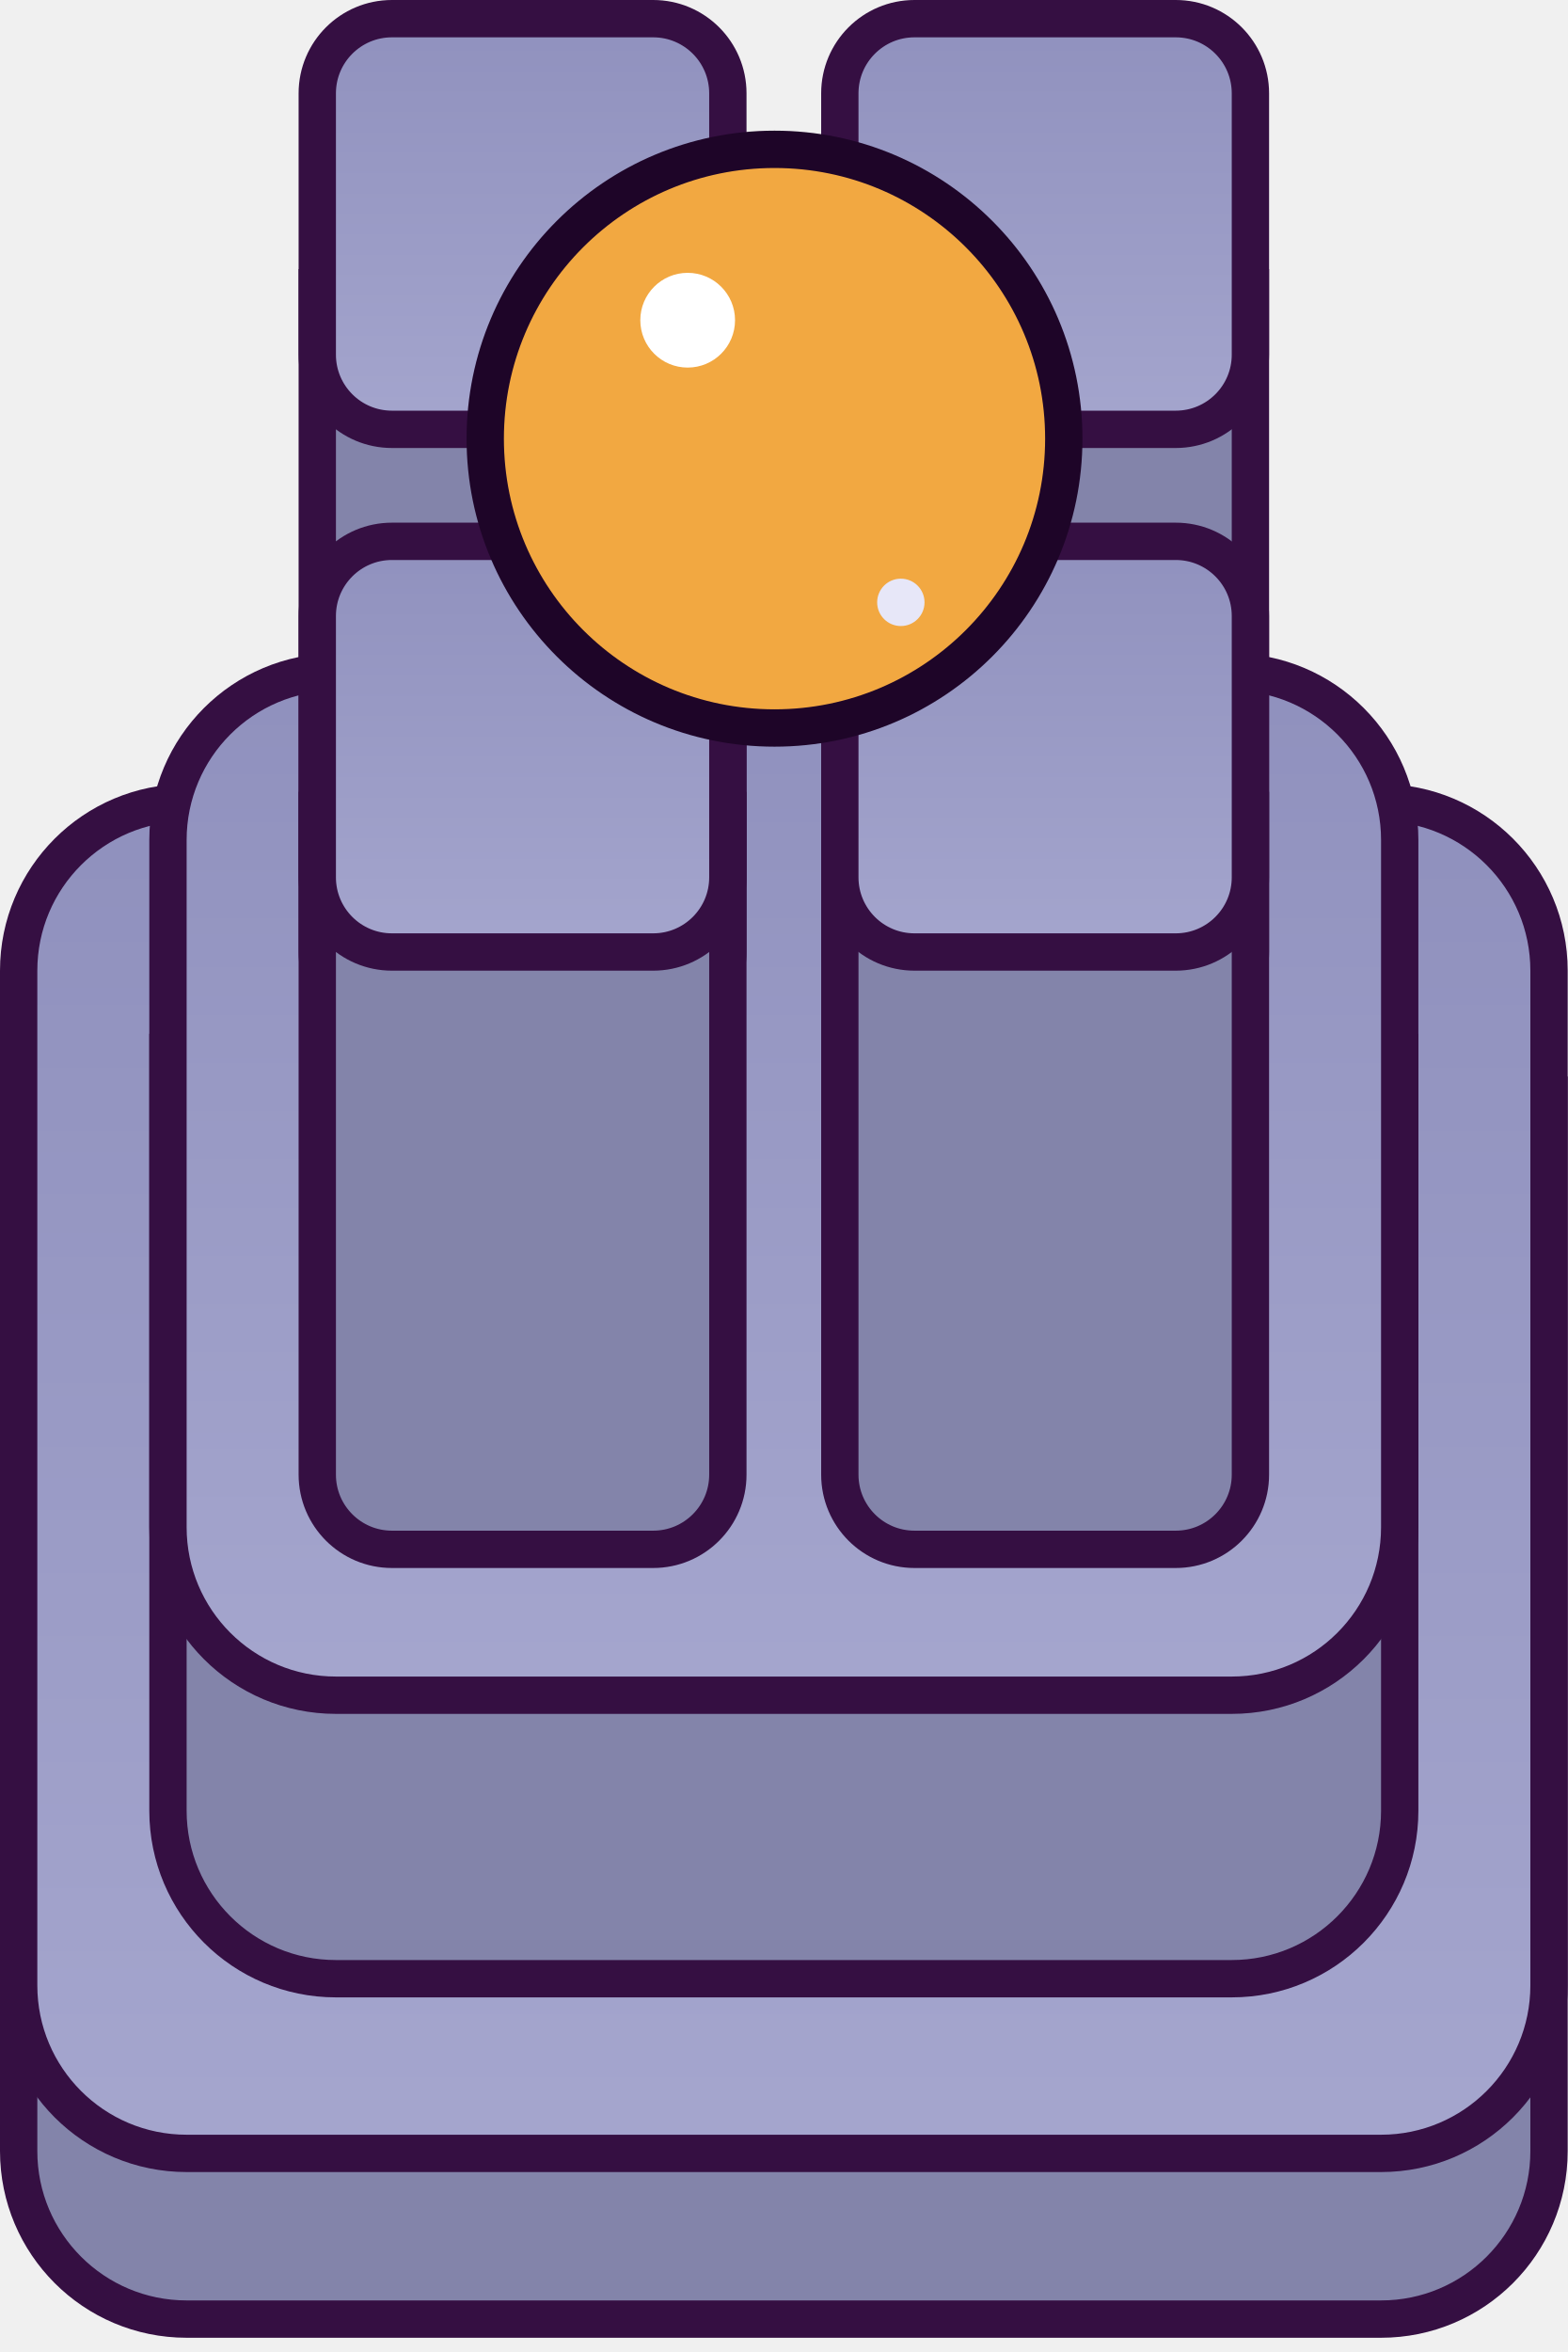
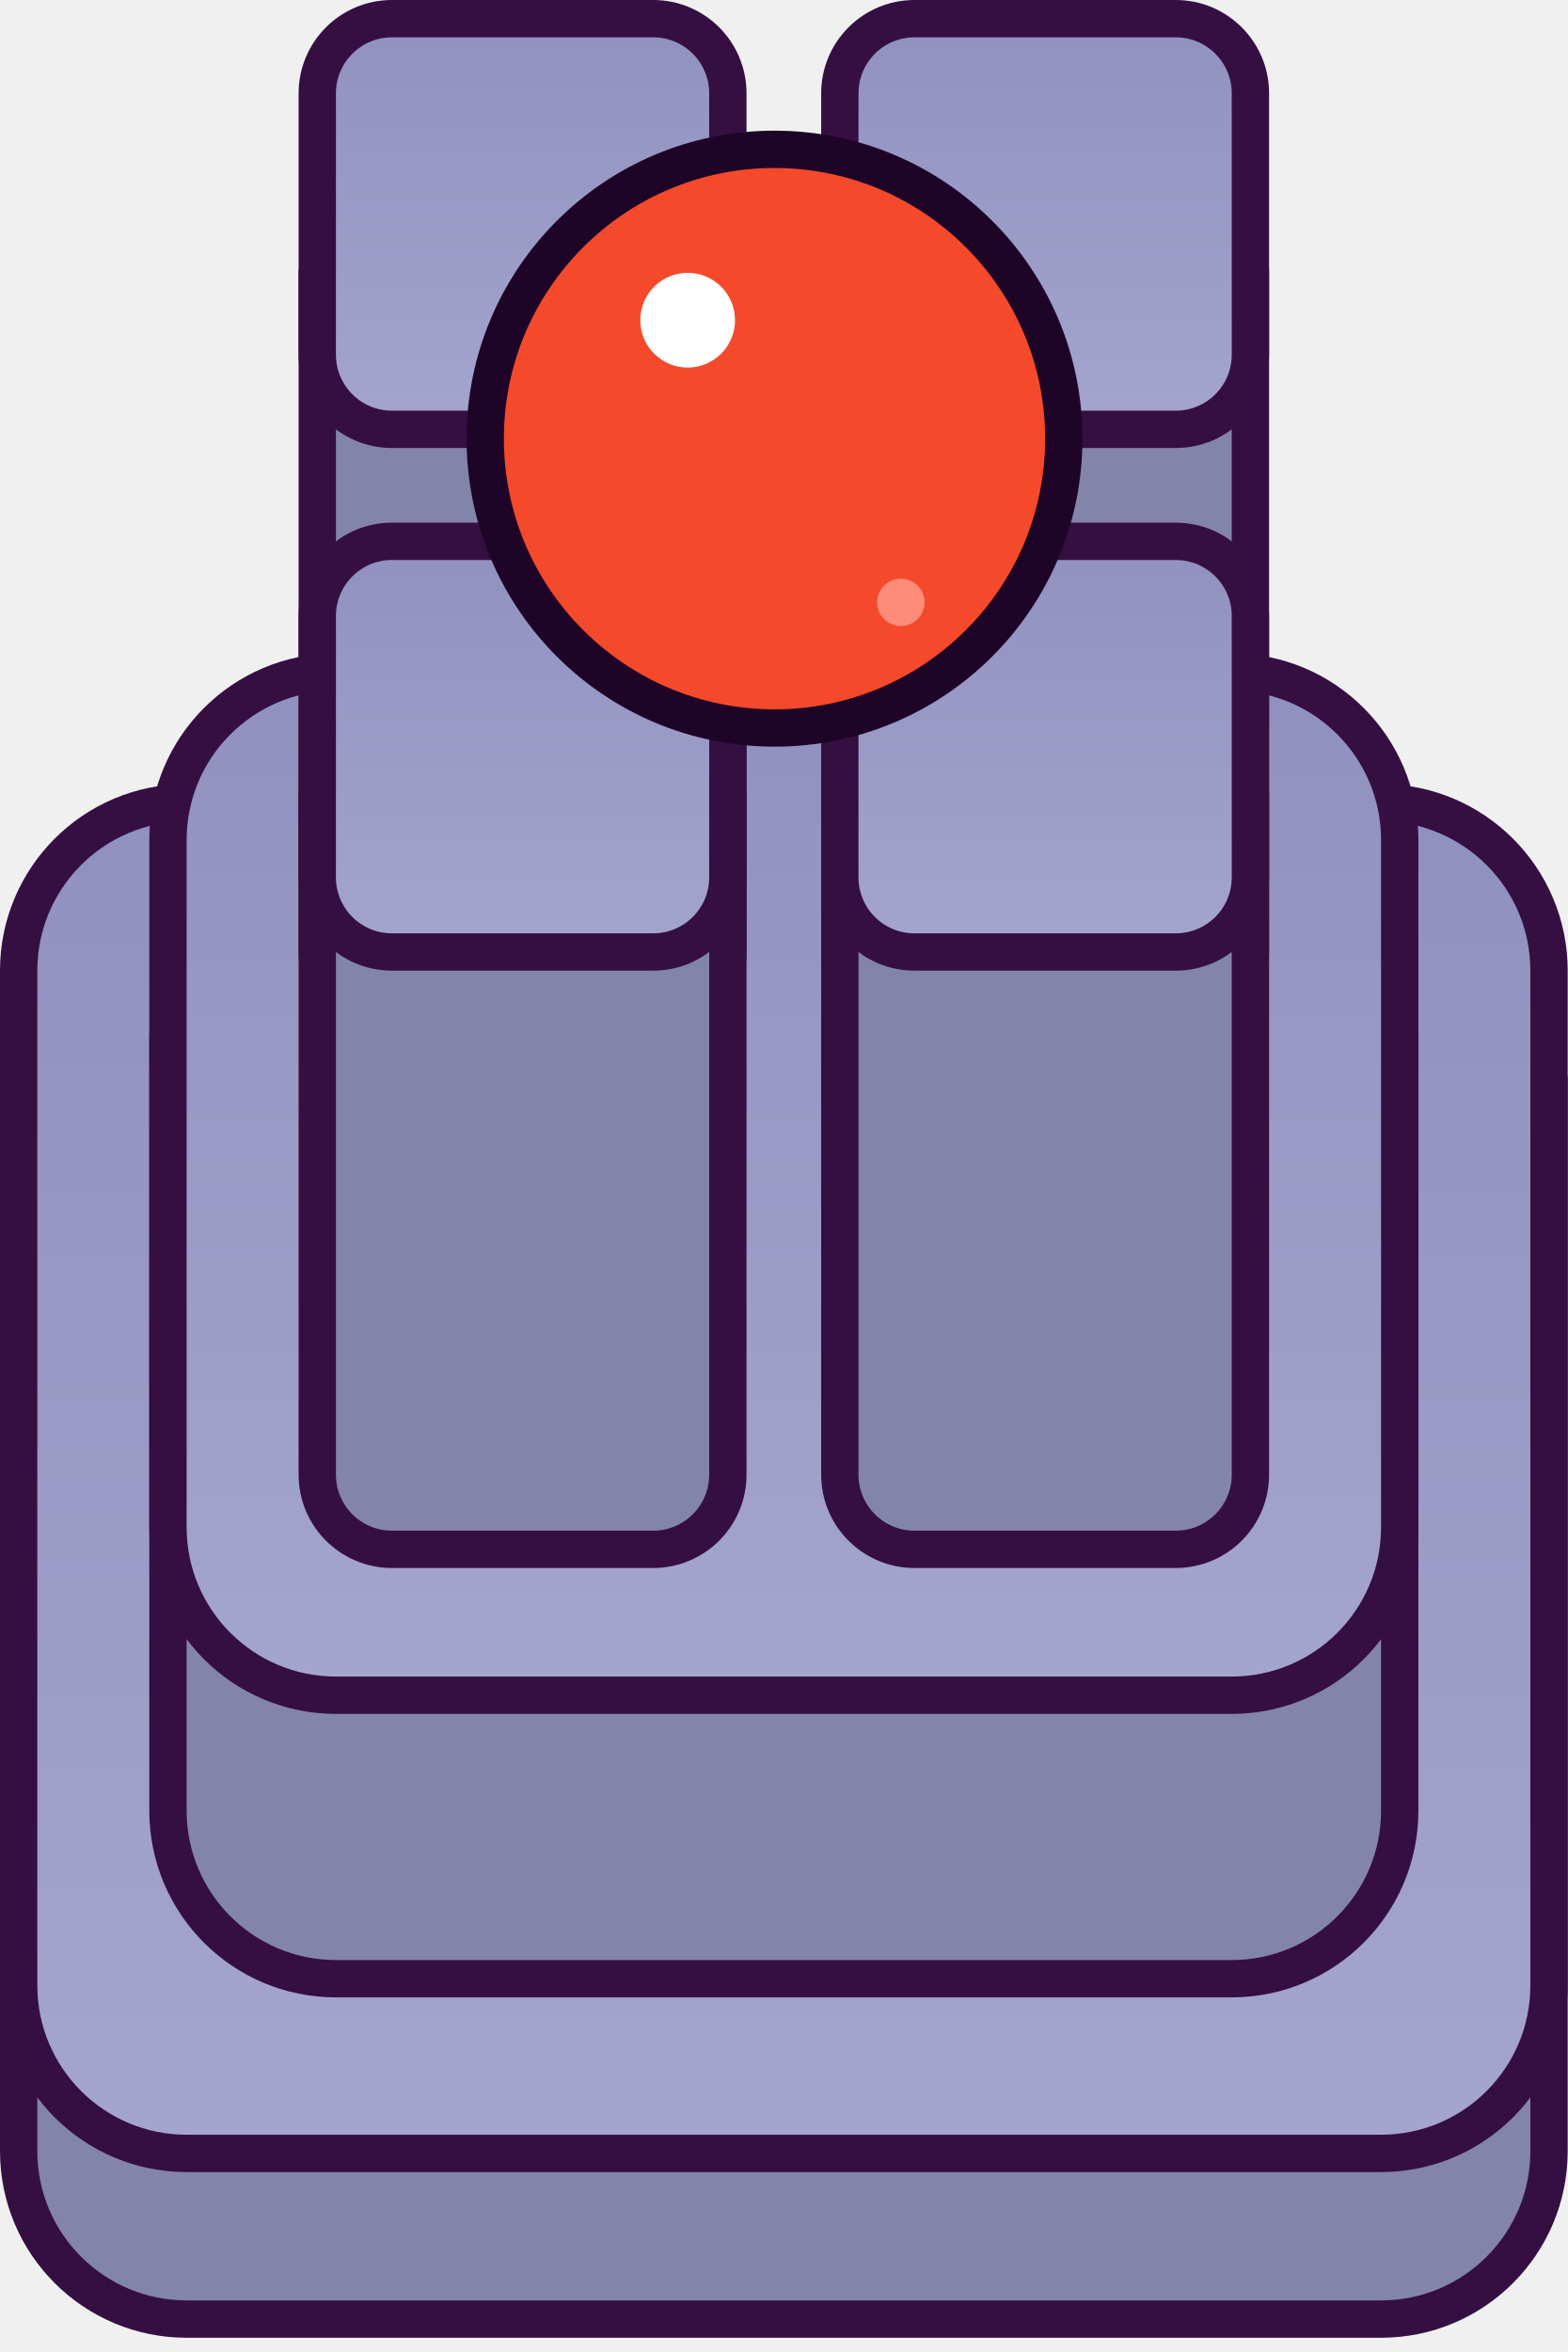
<svg xmlns="http://www.w3.org/2000/svg" width="84" height="126" viewBox="0 0 84 126" fill="none">
  <path d="M1 58.672H83V115.237C83 120.207 78.971 124.237 74 124.237H10C5.029 124.237 1 120.207 1 115.237V58.672Z" fill="#8384AA" stroke="#350F42" stroke-width="2" />
  <path d="M1 52C1 47.029 5.029 43 10 43H74C78.971 43 83 47.029 83 52V106.36C83 111.331 78.971 115.36 74 115.36H10C5.029 115.36 1 111.331 1 106.36V52Z" fill="url(#paint0_linear_2294_2292)" stroke="#350F42" stroke-width="2" />
  <path d="M9 56.379H75V97.002C75 101.972 70.971 106.002 66 106.002H18C13.029 106.002 9 101.972 9 97.002V56.379Z" fill="#8384AA" stroke="#350F42" stroke-width="2" />
  <path d="M9 45C9 40.029 13.029 36 18 36H66C70.971 36 75 40.029 75 45V81.815C75 86.785 70.971 90.815 66 90.815H18C13.029 90.815 9 86.785 9 81.815V45Z" fill="url(#paint1_linear_2294_2292)" stroke="#350F42" stroke-width="2" />
  <path d="M17 15.416H39V51C39 53.209 37.209 55 35 55H21C18.791 55 17 53.209 17 51V15.416Z" fill="#8384AA" stroke="#350F42" stroke-width="2" />
  <rect x="17" y="1" width="22" height="22" rx="4" fill="url(#paint2_linear_2294_2292)" stroke="#350F42" stroke-width="2" />
  <path d="M17 43.416H39V79C39 81.209 37.209 83 35 83H21C18.791 83 17 81.209 17 79V43.416Z" fill="#8384AA" stroke="#350F42" stroke-width="2" />
  <rect x="17" y="29" width="22" height="22" rx="4" fill="url(#paint3_linear_2294_2292)" stroke="#350F42" stroke-width="2" />
  <path d="M45 15.416H67V51C67 53.209 65.209 55 63 55H49C46.791 55 45 53.209 45 51V15.416Z" fill="#8384AA" stroke="#350F42" stroke-width="2" />
  <rect x="45" y="1" width="22" height="22" rx="4" fill="url(#paint4_linear_2294_2292)" stroke="#350F42" stroke-width="2" />
  <path d="M45 43.416H67V79C67 81.209 65.209 83 63 83H49C46.791 83 45 81.209 45 79V43.416Z" fill="#8384AA" stroke="#350F42" stroke-width="2" />
  <rect x="45" y="29" width="22" height="22" rx="4" fill="url(#paint5_linear_2294_2292)" stroke="#350F42" stroke-width="2" />
-   <circle cx="41.5" cy="23.5" r="15.5" fill="#F2A841" stroke="#1E0528" stroke-width="2" />
+   <circle cx="41.5" cy="23.5" r="15.5" fill="#F5492B" stroke="#1E0528" stroke-width="2" />
  <circle cx="36.847" cy="17.154" r="2.538" fill="white" />
-   <circle cx="48.269" cy="32.269" r="1.269" fill="#E7E7F8" />
+   <circle cx="48.269" cy="32.269" r="1.269" fill="#FF8C78" />
  <defs>
    <linearGradient id="paint0_linear_2294_2292" x1="42" y1="42" x2="42" y2="116.36" gradientUnits="userSpaceOnUse">
      <stop stop-color="#8F90BD" />
      <stop offset="1" stop-color="#A5A6CE" />
    </linearGradient>
    <linearGradient id="paint1_linear_2294_2292" x1="42" y1="35" x2="42" y2="91.815" gradientUnits="userSpaceOnUse">
      <stop stop-color="#8F90BD" />
      <stop offset="1" stop-color="#A5A6CE" />
    </linearGradient>
    <linearGradient id="paint2_linear_2294_2292" x1="28" y1="0" x2="28" y2="24" gradientUnits="userSpaceOnUse">
      <stop stop-color="#8F90BD" />
      <stop offset="1" stop-color="#A5A6CE" />
    </linearGradient>
    <linearGradient id="paint3_linear_2294_2292" x1="28" y1="28" x2="28" y2="52" gradientUnits="userSpaceOnUse">
      <stop stop-color="#8F90BD" />
      <stop offset="1" stop-color="#A5A6CE" />
    </linearGradient>
    <linearGradient id="paint4_linear_2294_2292" x1="56" y1="0" x2="56" y2="24" gradientUnits="userSpaceOnUse">
      <stop stop-color="#8F90BD" />
      <stop offset="1" stop-color="#A5A6CE" />
    </linearGradient>
    <linearGradient id="paint5_linear_2294_2292" x1="56" y1="28" x2="56" y2="52" gradientUnits="userSpaceOnUse">
      <stop stop-color="#8F90BD" />
      <stop offset="1" stop-color="#A5A6CE" />
    </linearGradient>
  </defs>
</svg>
